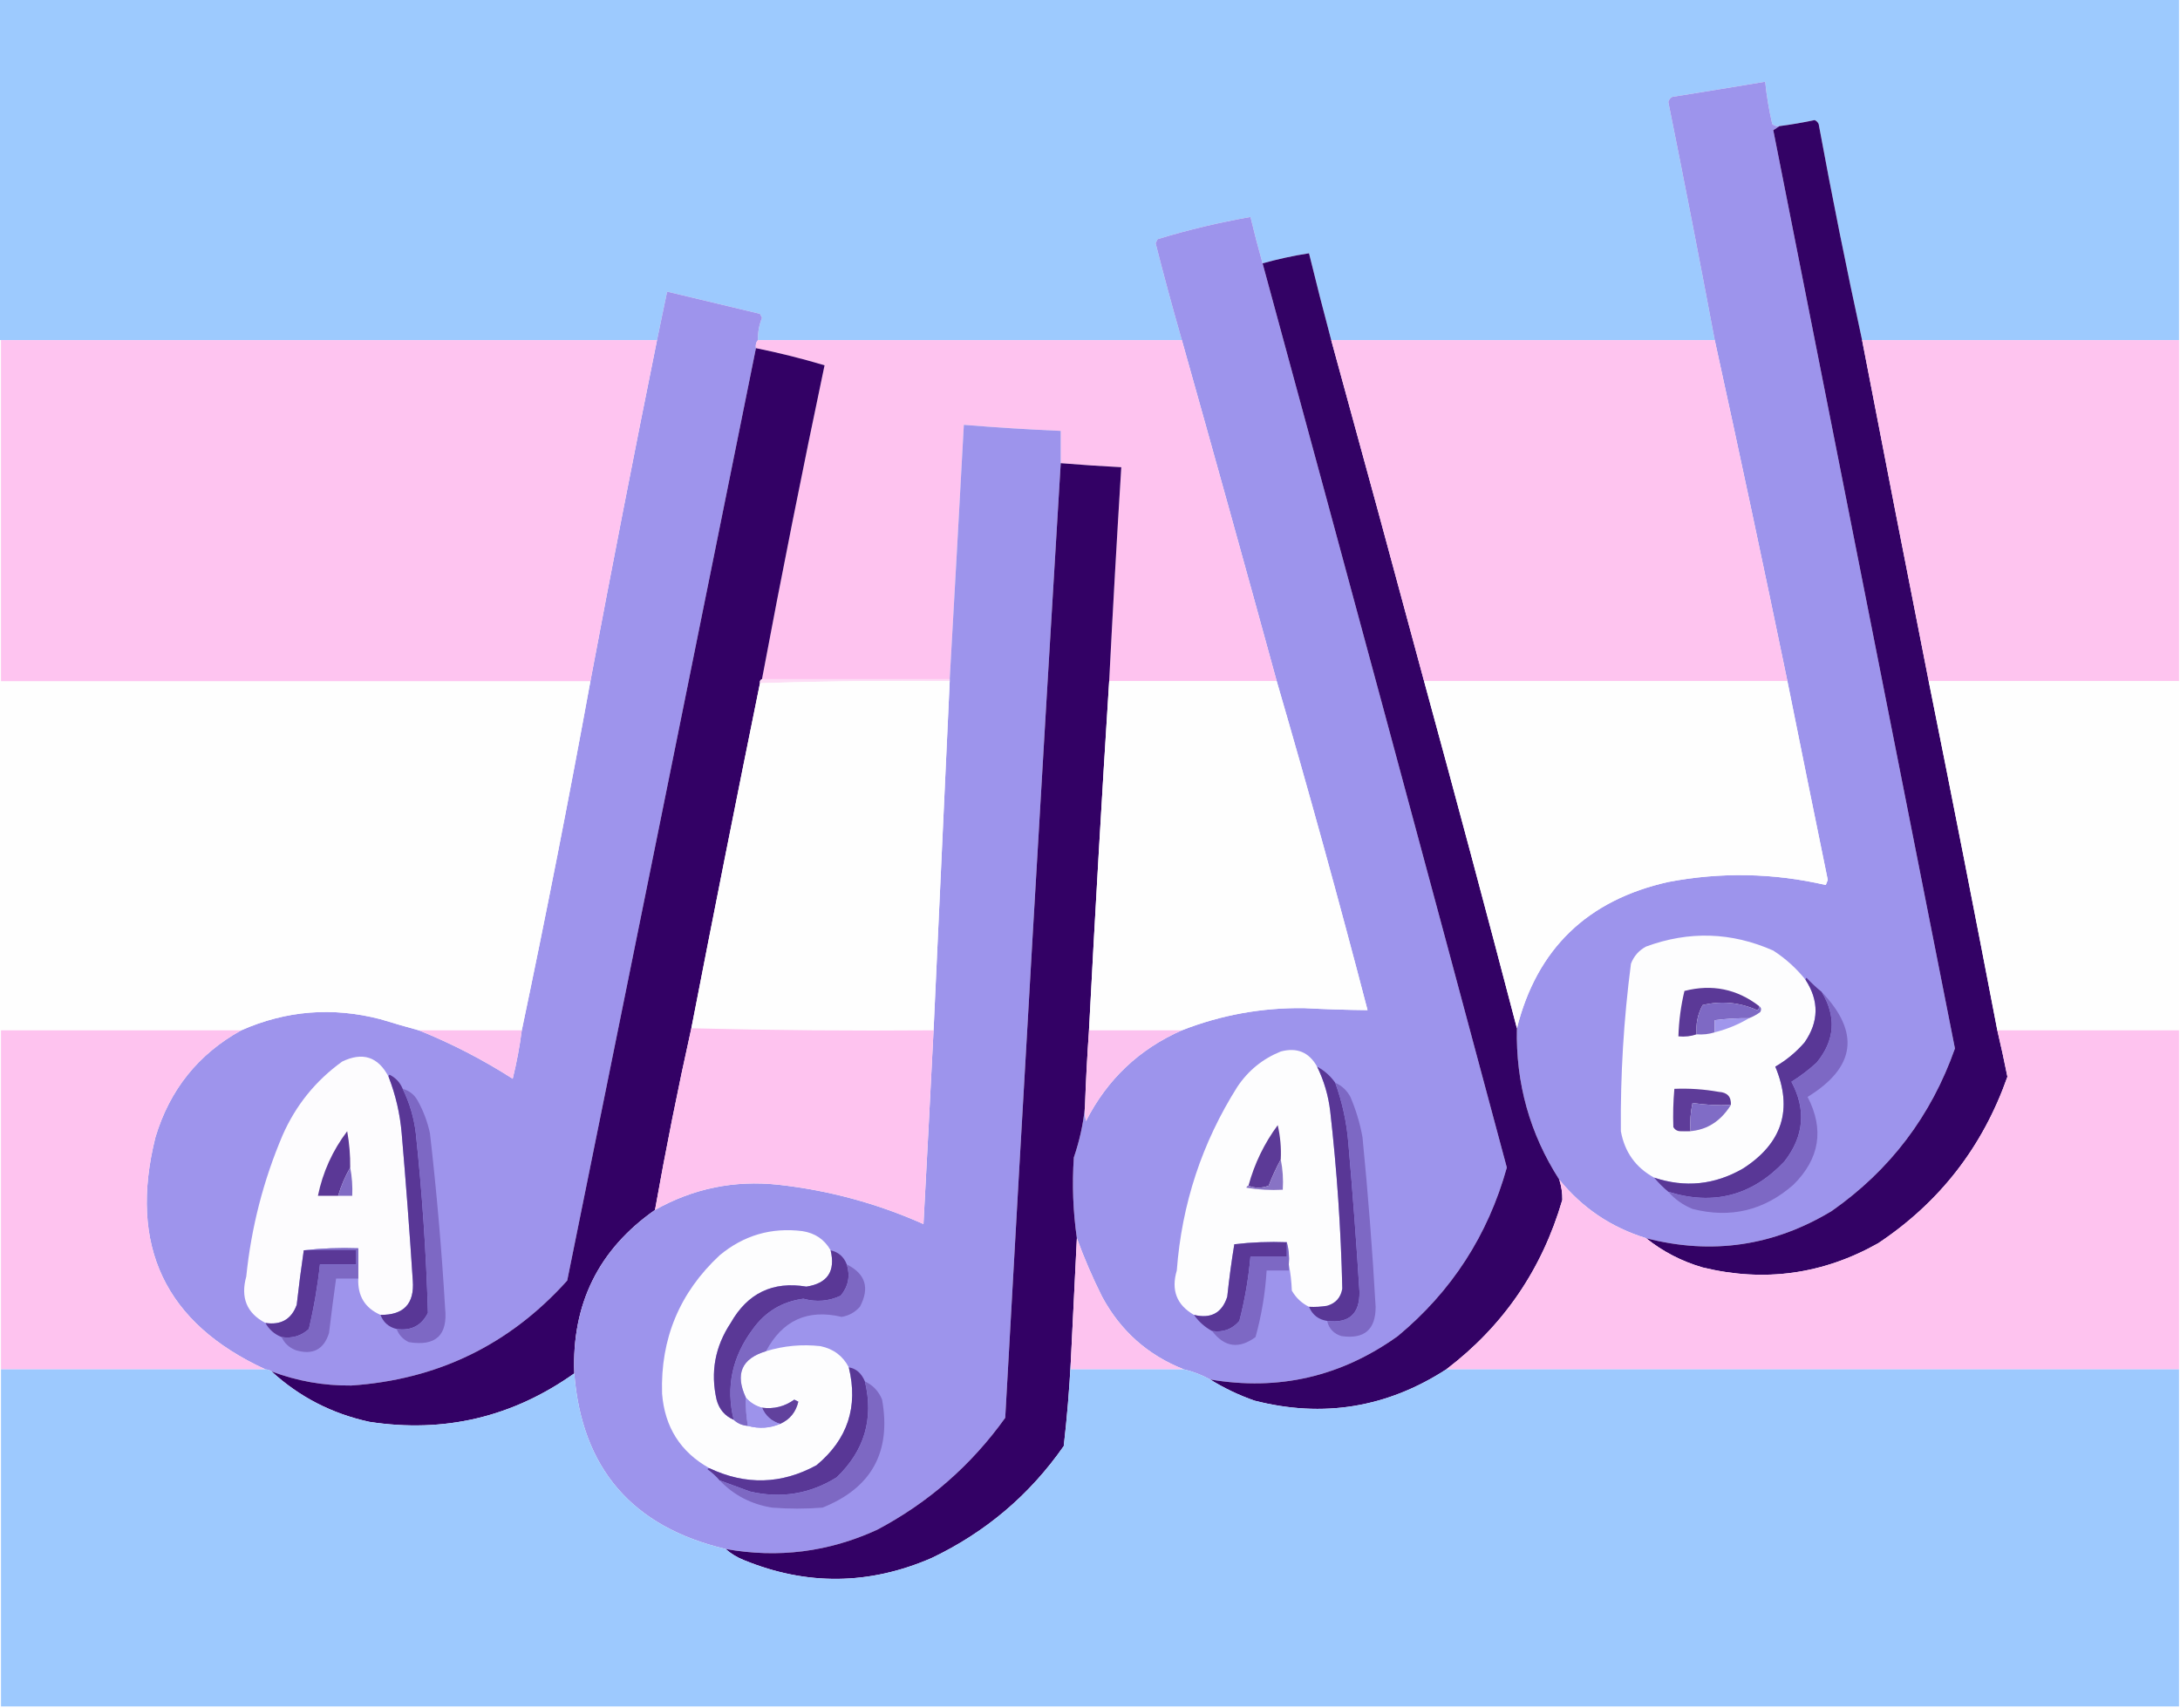
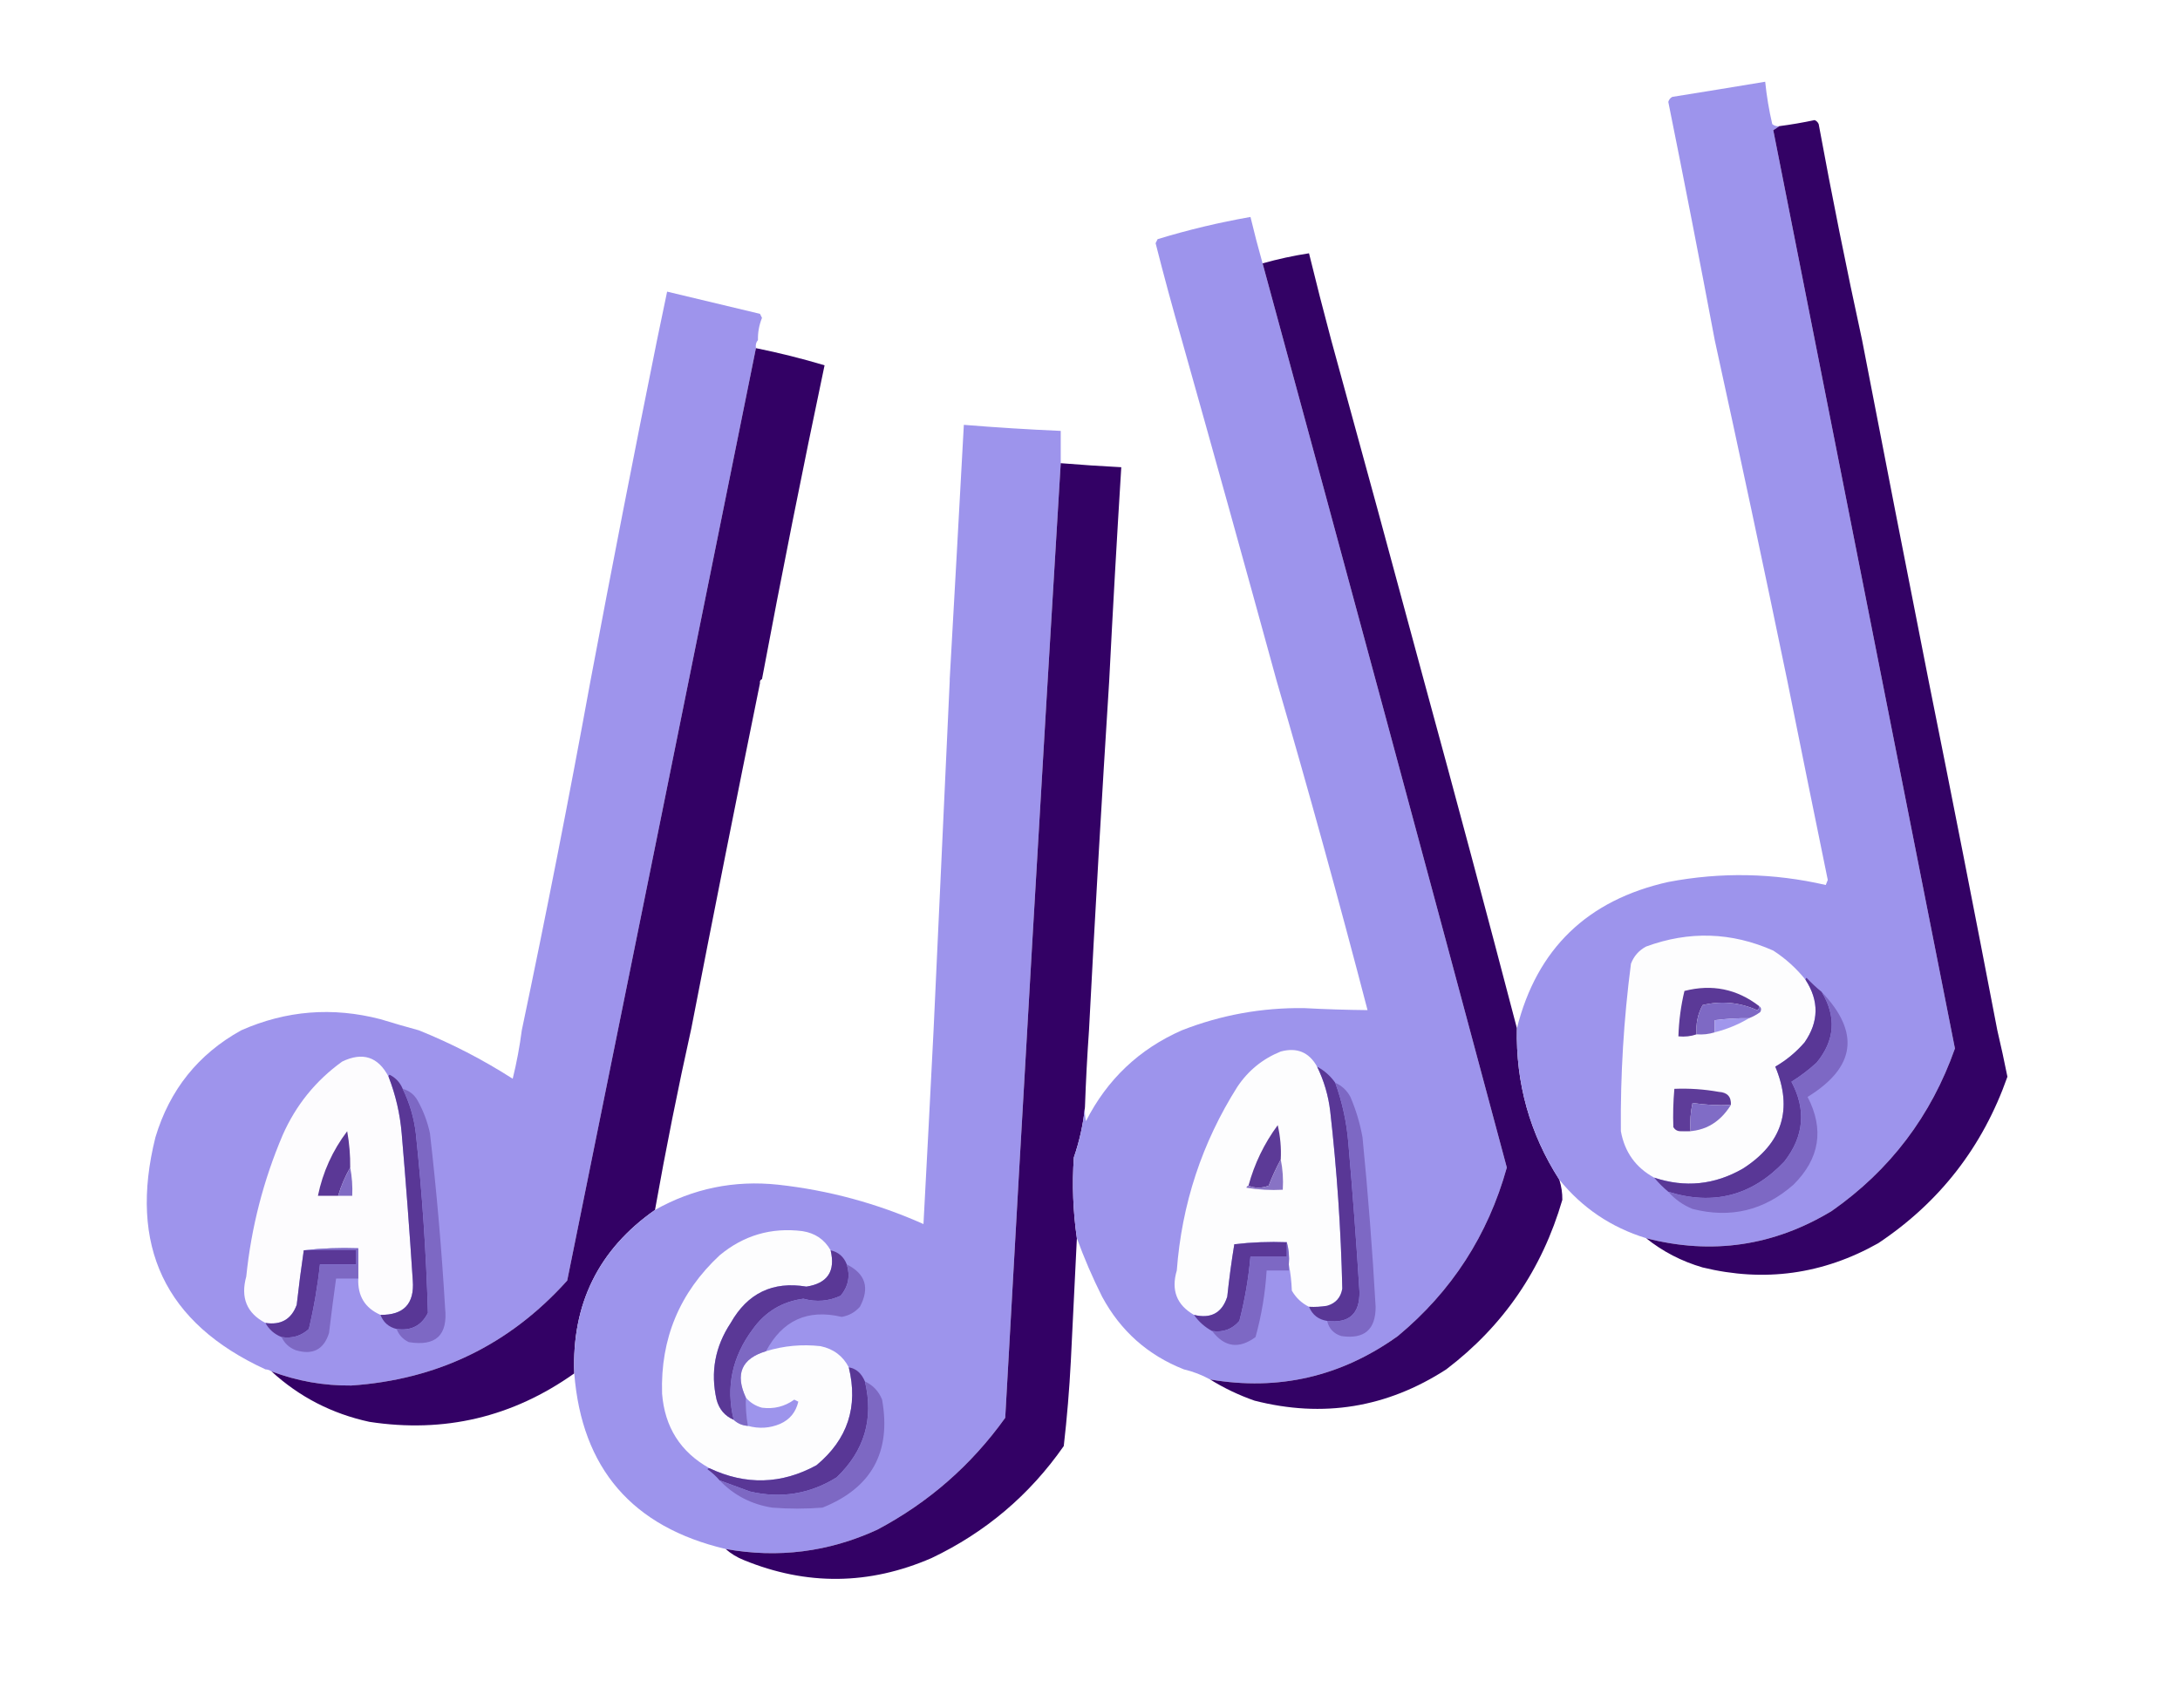
<svg xmlns="http://www.w3.org/2000/svg" version="1.1" viewBox="0 0 1080 846" style="shape-rendering:geometricPrecision; text-rendering:geometricPrecision; image-rendering:optimizeQuality; fill-rule:evenodd; clip-rule:evenodd">
  <g>
-     <path style="opacity:1" fill="#9dcafe" d="M -0.5,-0.5 C 359.5,-0.5 719.5,-0.5 1079.5,-0.5C 1079.5,55.833 1079.5,112.167 1079.5,168.5C 1027.17,168.5 974.833,168.5 922.5,168.5C 914.764,132.989 907.598,97.322 901,61.5C 900.612,60.572 899.945,59.905 899,59.5C 893.199,60.733 887.365,61.733 881.5,62.5C 880.178,62.67 879.011,62.337 878,61.5C 876.379,54.563 875.212,47.563 874.5,40.5C 859.19,43.045 843.857,45.545 828.5,48C 827.484,48.519 826.818,49.353 826.5,50.5C 834.428,89.807 842.095,129.14 849.5,168.5C 786.167,168.5 722.833,168.5 659.5,168.5C 655.671,154.183 652.004,139.85 648.5,125.5C 640.73,126.693 633.063,128.359 625.5,130.5C 623.344,122.876 621.344,115.209 619.5,107.5C 603.95,110.221 588.617,113.887 573.5,118.5C 573.167,119.167 572.833,119.833 572.5,120.5C 576.582,136.582 580.916,152.582 585.5,168.5C 515.5,168.5 445.5,168.5 375.5,168.5C 375.411,164.7 376.078,161.034 377.5,157.5C 377.167,156.833 376.833,156.167 376.5,155.5C 361.167,151.833 345.833,148.167 330.5,144.5C 328.828,152.512 327.161,160.512 325.5,168.5C 217.167,168.5 108.833,168.5 0.5,168.5C 0.167,168.5 -0.167,168.5 -0.5,168.5C -0.5,112.167 -0.5,55.833 -0.5,-0.5 Z" />
+     <path style="opacity:1" fill="#9e94ec" d="M 375.5,168.5 C 374.566,169.568 374.232,170.901 374.5,172.5C 343.422,326.388 312.255,480.388 281,634.5C 252.483,666.257 216.817,683.59 174,686.5C 160.375,686.634 147.209,684.301 134.5,679.5C 133.609,678.89 132.609,678.557 131.5,678.5C 81.724,655.6 63.557,617.267 77,563.5C 84.069,539.952 98.236,522.285 119.5,510.5C 141.756,500.668 164.756,498.834 188.5,505C 194.822,506.941 201.155,508.775 207.5,510.5C 223.707,517.021 239.207,525.021 254,534.5C 255.952,526.573 257.452,518.573 258.5,510.5C 270.58,453.1 281.913,395.434 292.5,337.5C 303.113,281.099 314.113,224.766 325.5,168.5C 327.161,160.512 328.828,152.512 330.5,144.5C 345.833,148.167 361.167,151.833 376.5,155.5C 376.833,156.167 377.167,156.833 377.5,157.5C 376.078,161.034 375.411,164.7 375.5,168.5 Z" />
  </g>
  <g>
-     <path style="opacity:1" fill="#9d94ec" d="M 881.5,62.5 C 880.602,63.158 879.602,63.824 878.5,64.5C 908.493,216.133 938.493,367.8 968.5,519.5C 956.728,552.903 936.395,579.737 907.5,600C 878.744,617.403 848.078,621.903 815.5,613.5C 798.175,608.16 783.842,598.493 772.5,584.5C 757.891,561.744 750.891,536.744 751.5,509.5C 761.378,470.128 786.378,445.961 826.5,437C 852.611,432.028 878.611,432.528 904.5,438.5C 904.833,437.667 905.167,436.833 905.5,436C 898.765,403.156 892.098,370.322 885.5,337.5C 873.81,280.996 861.81,224.663 849.5,168.5C 842.095,129.14 834.428,89.807 826.5,50.5C 826.818,49.353 827.484,48.519 828.5,48C 843.857,45.545 859.19,43.045 874.5,40.5C 875.212,47.563 876.379,54.563 878,61.5C 879.011,62.337 880.178,62.67 881.5,62.5 Z" />
+     <path style="opacity:1" fill="#330165" d="M 374.5,172.5 C 385.963,174.821 397.297,177.655 408.5,181C 397.592,232.708 387.258,284.541 377.5,336.5C 376.662,336.842 376.328,337.508 376.5,338.5C 364.911,395.444 353.578,452.444 342.5,509.5C 335.887,539.233 329.887,569.233 324.5,599.5C 296.543,619.082 283.21,646.082 284.5,680.5C 253.927,702.189 220.094,710.189 183,704.5C 164.441,700.473 148.275,692.14 134.5,679.5C 147.209,684.301 160.375,686.634 174,686.5C 216.817,683.59 252.483,666.257 281,634.5C 312.255,480.388 343.422,326.388 374.5,172.5 Z" />
  </g>
  <g>
-     <path style="opacity:1" fill="#330265" d="M 922.5,168.5 C 933.372,224.859 944.372,281.192 955.5,337.5C 967.089,395.11 978.422,452.777 989.5,510.5C 991.287,518.099 992.954,525.765 994.5,533.5C 982.312,568.177 960.978,595.677 930.5,616C 903.065,631.444 874.065,635.444 843.5,628C 833.099,624.968 823.766,620.135 815.5,613.5C 848.078,621.903 878.744,617.403 907.5,600C 936.395,579.737 956.728,552.903 968.5,519.5C 938.493,367.8 908.493,216.133 878.5,64.5C 879.602,63.824 880.602,63.158 881.5,62.5C 887.365,61.733 893.199,60.733 899,59.5C 899.945,59.905 900.612,60.572 901,61.5C 907.598,97.322 914.764,132.989 922.5,168.5 Z" />
+     <path style="opacity:1" fill="#fdfcfe" d="M 192.5,533.5 C 195.999,542.489 198.166,551.822 199,561.5C 201.09,585.812 202.924,610.146 204.5,634.5C 205.367,645.967 200.034,651.633 188.5,651.5C 180.796,648.112 177.129,642.112 177.5,633.5C 177.5,628.5 177.5,623.5 177.5,618.5C 168.318,618.173 159.318,618.507 150.5,619.5C 149.175,628.47 148.009,637.47 147,646.5C 144.403,653.665 139.236,656.665 131.5,655.5C 122.263,650.678 119.096,643.012 122,632.5C 124.475,608.23 130.475,584.897 140,562.5C 146.542,547.629 156.375,535.463 169.5,526C 179.669,521.094 187.336,523.594 192.5,533.5 Z" />
+   </g>
+   <g>
+     <path style="opacity:1" fill="#593796" d="M 199.5,539.5 C 202.899,546.424 205.066,553.757 206,561.5C 209.146,591.107 211.146,620.773 212,650.5C 208.832,656.845 203.666,659.512 196.5,658.5C 192.554,657.541 189.887,655.208 188.5,651.5C 200.034,651.633 205.367,645.967 204.5,634.5C 202.924,610.146 201.09,585.812 199,561.5C 198.166,551.822 195.999,542.489 192.5,533.5C 192.435,533.062 192.601,532.728 193,532.5C 196.051,534.05 198.218,536.383 199.5,539.5 Z" />
+   </g>
+   <g>
+     <path style="opacity:1" fill="#7d68c4" d="M 199.5,539.5 C 202.838,540.423 205.338,542.423 207,545.5C 209.789,550.534 211.789,555.868 213,561.5C 216.307,590.262 218.807,619.096 220.5,648C 221.957,661.542 215.957,667.209 202.5,665C 199.591,663.594 197.591,661.428 196.5,658.5C 203.666,659.512 208.832,656.845 212,650.5C 211.146,620.773 209.146,591.107 206,561.5C 205.066,553.757 202.899,546.424 199.5,539.5 Z" />
+   </g>
+   <g>
+     <path style="opacity:1" fill="#5b3896" d="M 173.5,578.5 C 170.982,582.877 168.982,587.544 167.5,592.5C 164.167,592.5 160.833,592.5 157.5,592.5C 159.921,580.734 164.755,570.067 172,560.5C 173.072,566.455 173.572,572.455 173.5,578.5 Z" />
+   </g>
+   <g>
+     <path style="opacity:1" fill="#806bc4" d="M 173.5,578.5 C 174.383,583.103 174.717,587.77 174.5,592.5C 172.167,592.5 169.833,592.5 167.5,592.5C 168.982,587.544 170.982,582.877 173.5,578.5 Z" />
+   </g>
+   <g>
+     <path style="opacity:1" fill="#5a3897" d="M 150.5,619.5 C 159.167,619.5 167.833,619.5 176.5,619.5C 176.5,621.833 176.5,624.167 176.5,626.5C 170.5,626.5 164.5,626.5 158.5,626.5C 157.353,637.268 155.52,647.935 153,658.5C 149.215,661.964 144.715,663.298 139.5,662.5C 135.929,661.071 133.262,658.737 131.5,655.5C 139.236,656.665 144.403,653.665 147,646.5C 148.009,637.47 149.175,628.47 150.5,619.5 Z" />
+   </g>
+   <g>
+     <path style="opacity:1" fill="#7d68c3" d="M 150.5,619.5 C 159.318,618.507 168.318,618.173 177.5,618.5C 177.5,623.5 177.5,628.5 177.5,633.5C 173.833,633.5 170.167,633.5 166.5,633.5C 165.244,642.477 164.077,651.477 163,660.5C 160.421,668.708 154.921,671.541 146.5,669C 143.247,667.726 140.914,665.56 139.5,662.5C 144.715,663.298 149.215,661.964 153,658.5C 155.52,647.935 157.353,637.268 158.5,626.5C 164.5,626.5 170.5,626.5 176.5,626.5C 176.5,624.167 176.5,621.833 176.5,619.5C 167.833,619.5 159.167,619.5 150.5,619.5 Z" />
+   </g>
+   <g>
+     <path style="opacity:1" fill="#9d94ec" d="M 525.5,229.5 C 515.948,386.986 506.781,544.653 498,702.5C 481.155,726.016 459.989,744.516 434.5,758C 410.486,769.003 385.486,772.169 359.5,767.5C 313.229,756.579 288.229,727.579 284.5,680.5C 283.21,646.082 296.543,619.082 324.5,599.5C 343.425,588.855 363.759,584.689 385.5,587C 410.544,589.76 434.544,596.26 457.5,606.5C 459.218,574.499 460.885,542.499 462.5,510.5C 465.167,452.835 467.833,395.169 470.5,337.5C 470.5,337.167 470.5,336.833 470.5,336.5C 472.889,294.504 475.222,252.504 477.5,210.5C 493.48,211.806 509.48,212.806 525.5,213.5C 525.5,218.833 525.5,224.167 525.5,229.5 Z" />
+   </g>
+   <g>
+     <path style="opacity:1" fill="#330165" d="M 525.5,229.5 C 535.488,230.32 545.488,230.986 555.5,231.5C 553.298,266.821 551.298,302.154 549.5,337.5C 545.835,395.132 542.502,452.799 539.5,510.5C 538.612,523.154 537.946,535.821 537.5,548.5C 536.663,556.896 534.83,565.229 532,573.5C 531.089,586.904 531.589,600.238 533.5,613.5C 532.539,633.835 531.539,654.169 530.5,674.5C 529.781,688.434 528.615,702.434 527,716.5C 510.063,740.77 488.23,759.27 461.5,772C 430.602,785.409 399.602,785.742 368.5,773C 365.102,771.643 362.102,769.81 359.5,767.5C 385.486,772.169 410.486,769.003 434.5,758C 459.989,744.516 481.155,726.016 498,702.5C 506.781,544.653 515.948,386.986 525.5,229.5 Z" />
+   </g>
+   <g>
+     <path style="opacity:1" fill="#fdfdfe" d="M 411.5,619.5 C 413.978,629.888 409.978,635.888 399.5,637.5C 382.861,634.735 370.361,640.735 362,655.5C 354.238,667.207 351.904,679.873 355,693.5C 356.259,698.252 359.092,701.586 363.5,703.5C 365.426,705.293 367.759,706.293 370.5,706.5C 376.058,708.007 381.392,707.674 386.5,705.5C 391.279,703.379 394.279,699.712 395.5,694.5C 394.833,694.167 394.167,693.833 393.5,693.5C 388.74,696.924 383.407,698.257 377.5,697.5C 374.319,696.651 371.652,694.985 369.5,692.5C 364.064,680.776 367.397,673.109 379.5,669.5C 388.283,666.804 397.283,665.971 406.5,667C 412.93,668.359 417.597,671.859 420.5,677.5C 425.265,697.038 419.932,713.204 404.5,726C 387.149,735.48 369.482,735.98 351.5,727.5C 337.15,719.499 329.316,707.166 328,690.5C 327.164,663.333 336.664,640.5 356.5,622C 368.427,612.081 382.094,608.081 397.5,610C 403.79,610.964 408.457,614.131 411.5,619.5 Z" />
+   </g>
+   <g>
+     <path style="opacity:1" fill="#5a3896" d="M 411.5,619.5 C 415.407,620.407 418.074,622.74 419.5,626.5C 421.311,632.154 420.311,637.321 416.5,642C 410.579,644.761 404.412,645.261 398,643.5C 387.528,644.904 379.195,649.904 373,658.5C 362.671,672.326 359.504,687.326 363.5,703.5C 359.092,701.586 356.259,698.252 355,693.5C 351.904,679.873 354.238,667.207 362,655.5C 370.361,640.735 382.861,634.735 399.5,637.5C 409.978,635.888 413.978,629.888 411.5,619.5 Z" />
+   </g>
+   <g>
+     <path style="opacity:1" fill="#7d68c3" d="M 419.5,626.5 C 428.805,631.137 430.972,638.137 426,647.5C 423.584,650.208 420.584,651.875 417,652.5C 400.143,648.511 387.643,654.178 379.5,669.5C 367.397,673.109 364.064,680.776 369.5,692.5C 369.353,697.214 369.686,701.881 370.5,706.5C 367.759,706.293 365.426,705.293 363.5,703.5C 359.504,687.326 362.671,672.326 373,658.5C 379.195,649.904 387.528,644.904 398,643.5C 404.412,645.261 410.579,644.761 416.5,642C 420.311,637.321 421.311,632.154 419.5,626.5 Z" />
+   </g>
+   <g>
+     <path style="opacity:1" fill="#593796" d="M 428.5,684.5 C 432.923,702.969 428.256,718.802 414.5,732C 401.208,740.271 386.875,742.604 371.5,739C 366.479,737.153 361.479,735.32 356.5,733.5C 354.763,731.45 352.763,729.617 350.5,728C 350.728,727.601 351.062,727.435 351.5,727.5C 369.482,735.98 387.149,735.48 404.5,726C 419.932,713.204 425.265,697.038 420.5,677.5C 424.122,678.078 426.789,680.412 428.5,684.5 Z" />
+   </g>
+   <g>
+     <path style="opacity:1" fill="#7d68c3" d="M 428.5,684.5 C 432.485,686.321 435.319,689.321 437,693.5C 441.622,719.431 431.788,737.264 407.5,747C 399.167,747.667 390.833,747.667 382.5,747C 372.218,745.361 363.551,740.861 356.5,733.5C 361.479,735.32 366.479,737.153 371.5,739C 386.875,742.604 401.208,740.271 414.5,732C 428.256,718.802 432.923,702.969 428.5,684.5 Z" />
  </g>
  <g>
    <path style="opacity:1" fill="#9d94ec" d="M 625.5,130.5 C 666.146,279.75 706.479,429.083 746.5,578.5C 737.163,612.025 719.163,639.858 692.5,662C 664.404,682.117 633.404,689.283 599.5,683.5C 595.429,681.252 591.095,679.586 586.5,678.5C 568.658,671.479 555.158,659.479 546,642.5C 541.226,632.966 537.059,623.3 533.5,613.5C 531.589,600.238 531.089,586.904 532,573.5C 534.83,565.229 536.663,556.896 537.5,548.5C 537.337,550.857 537.503,553.19 538,555.5C 548.524,534.808 564.357,519.808 585.5,510.5C 604.884,502.907 625.051,499.241 646,499.5C 656.494,500.061 666.994,500.394 677.5,500.5C 663.261,445.87 648.261,391.537 632.5,337.5C 617.03,281.094 601.364,224.761 585.5,168.5C 580.916,152.582 576.582,136.582 572.5,120.5C 572.833,119.833 573.167,119.167 573.5,118.5C 588.617,113.887 603.95,110.221 619.5,107.5C 621.344,115.209 623.344,122.876 625.5,130.5 Z" />
  </g>
  <g>
    <path style="opacity:1" fill="#330265" d="M 659.5,168.5 C 674.989,224.789 690.322,281.123 705.5,337.5C 721.15,394.77 736.484,452.103 751.5,509.5C 750.891,536.744 757.891,561.744 772.5,584.5C 773.548,587.789 774.048,591.122 774,594.5C 763.956,628.976 744.79,656.976 716.5,678.5C 687.095,697.512 655.428,702.679 621.5,694C 613.745,691.288 606.412,687.788 599.5,683.5C 633.404,689.283 664.404,682.117 692.5,662C 719.163,639.858 737.163,612.025 746.5,578.5C 706.479,429.083 666.146,279.75 625.5,130.5C 633.063,128.359 640.73,126.693 648.5,125.5C 652.004,139.85 655.671,154.183 659.5,168.5 Z" />
  </g>
  <g>
-     <path style="opacity:1" fill="#9e94ec" d="M 375.5,168.5 C 374.566,169.568 374.232,170.901 374.5,172.5C 343.422,326.388 312.255,480.388 281,634.5C 252.483,666.257 216.817,683.59 174,686.5C 160.375,686.634 147.209,684.301 134.5,679.5C 133.609,678.89 132.609,678.557 131.5,678.5C 81.724,655.6 63.557,617.267 77,563.5C 84.069,539.952 98.236,522.285 119.5,510.5C 141.756,500.668 164.756,498.834 188.5,505C 194.822,506.941 201.155,508.775 207.5,510.5C 223.707,517.021 239.207,525.021 254,534.5C 255.952,526.573 257.452,518.573 258.5,510.5C 270.58,453.1 281.913,395.434 292.5,337.5C 303.113,281.099 314.113,224.766 325.5,168.5C 327.161,160.512 328.828,152.512 330.5,144.5C 345.833,148.167 361.167,151.833 376.5,155.5C 376.833,156.167 377.167,156.833 377.5,157.5C 376.078,161.034 375.411,164.7 375.5,168.5 Z" />
+     <path style="opacity:1" fill="#fdfdfe" d="M 652.5,528.5 C 655.899,535.424 658.066,542.757 659,550.5C 662.328,579.76 664.328,609.094 665,638.5C 664.27,642.896 661.77,645.73 657.5,647C 654.518,647.498 651.518,647.665 648.5,647.5C 644.88,645.715 642.047,643.048 640,639.5C 639.825,634.981 639.325,630.647 638.5,626.5C 638.815,622.629 638.482,618.962 637.5,615.5C 628.808,615.169 620.141,615.502 611.5,616.5C 610.08,625.112 608.913,633.779 608,642.5C 605.423,650.543 599.923,653.543 591.5,651.5C 582.939,646.583 580.105,639.25 583,629.5C 585.475,596.569 595.475,566.236 613,538.5C 618.377,530.455 625.544,524.622 634.5,521C 642.535,518.856 648.535,521.356 652.5,528.5 Z" />
  </g>
  <g>
-     <path style="opacity:1" fill="#fefefe" d="M -0.5,168.5 C -0.167,168.5 0.167,168.5 0.5,168.5C 0.5,224.833 0.5,281.167 0.5,337.5C 97.833,337.5 195.167,337.5 292.5,337.5C 281.913,395.434 270.58,453.1 258.5,510.5C 241.5,510.5 224.5,510.5 207.5,510.5C 201.155,508.775 194.822,506.941 188.5,505C 164.756,498.834 141.756,500.668 119.5,510.5C 79.833,510.5 40.167,510.5 0.5,510.5C 0.5,566.5 0.5,622.5 0.5,678.5C 0.5,734.167 0.5,789.833 0.5,845.5C 0.167,845.5 -0.167,845.5 -0.5,845.5C -0.5,619.833 -0.5,394.167 -0.5,168.5 Z" />
+     <path style="opacity:1" fill="#593796" d="M 652.5,528.5 C 656.126,530.459 659.126,533.126 661.5,536.5C 665.002,546.176 667.169,556.176 668,566.5C 670.134,590.975 671.967,615.475 673.5,640C 673.688,650.98 668.355,655.813 657.5,654.5C 653.195,653.847 650.195,651.514 648.5,647.5C 651.518,647.665 654.518,647.498 657.5,647C 661.77,645.73 664.27,642.896 665,638.5C 664.328,609.094 662.328,579.76 659,550.5C 658.066,542.757 655.899,535.424 652.5,528.5 Z" />
  </g>
  <g>
-     <path style="opacity:1" fill="#fec4f0" d="M 0.5,168.5 C 108.833,168.5 217.167,168.5 325.5,168.5C 314.113,224.766 303.113,281.099 292.5,337.5C 195.167,337.5 97.833,337.5 0.5,337.5C 0.5,281.167 0.5,224.833 0.5,168.5 Z" />
+     <path style="opacity:1" fill="#7d68c4" d="M 661.5,536.5 C 664.764,537.927 667.264,540.261 669,543.5C 671.753,549.925 673.753,556.591 675,563.5C 677.753,591.455 679.92,619.455 681.5,647.5C 681.536,658.835 675.869,663.668 664.5,662C 660.696,660.786 658.362,658.286 657.5,654.5C 668.355,655.813 673.688,650.98 673.5,640C 671.967,615.475 670.134,590.975 668,566.5C 667.169,556.176 665.002,546.176 661.5,536.5 Z" />
  </g>
  <g>
-     <path style="opacity:1" fill="#fec3ef" d="M 375.5,168.5 C 445.5,168.5 515.5,168.5 585.5,168.5C 601.364,224.761 617.03,281.094 632.5,337.5C 604.833,337.5 577.167,337.5 549.5,337.5C 551.298,302.154 553.298,266.821 555.5,231.5C 545.488,230.986 535.488,230.32 525.5,229.5C 525.5,224.167 525.5,218.833 525.5,213.5C 509.48,212.806 493.48,211.806 477.5,210.5C 475.222,252.504 472.889,294.504 470.5,336.5C 439.5,336.5 408.5,336.5 377.5,336.5C 387.258,284.541 397.592,232.708 408.5,181C 397.297,177.655 385.963,174.821 374.5,172.5C 374.232,170.901 374.566,169.568 375.5,168.5 Z" />
+     <path style="opacity:1" fill="#5c3a97" d="M 634.5,574.5 C 632.24,578.687 630.24,583.021 628.5,587.5C 625.02,588.806 621.687,588.806 618.5,587.5C 621.458,576.585 626.291,566.585 633,557.5C 634.289,563.088 634.789,568.755 634.5,574.5 Z" />
  </g>
  <g>
-     <path style="opacity:1" fill="#fec4ef" d="M 659.5,168.5 C 722.833,168.5 786.167,168.5 849.5,168.5C 861.81,224.663 873.81,280.996 885.5,337.5C 825.5,337.5 765.5,337.5 705.5,337.5C 690.322,281.123 674.989,224.789 659.5,168.5 Z" />
+     <path style="opacity:1" fill="#8873c5" d="M 634.5,574.5 C 635.487,579.305 635.821,584.305 635.5,589.5C 629.463,589.829 623.463,589.496 617.5,588.5C 617.624,587.893 617.957,587.56 618.5,587.5C 621.687,588.806 625.02,588.806 628.5,587.5C 630.24,583.021 632.24,578.687 634.5,574.5 Z" />
  </g>
  <g>
-     <path style="opacity:1" fill="#fec4ef" d="M 922.5,168.5 C 974.833,168.5 1027.17,168.5 1079.5,168.5C 1079.5,224.833 1079.5,281.167 1079.5,337.5C 1038.17,337.5 996.833,337.5 955.5,337.5C 944.372,281.192 933.372,224.859 922.5,168.5 Z" />
+     <path style="opacity:1" fill="#5a3897" d="M 637.5,615.5 C 637.5,617.833 637.5,620.167 637.5,622.5C 631.5,622.5 625.5,622.5 619.5,622.5C 618.547,633.346 616.713,644.013 614,654.5C 610.469,658.623 605.969,660.29 600.5,659.5C 596.906,657.576 593.906,654.91 591.5,651.5C 599.923,653.543 605.423,650.543 608,642.5C 608.913,633.779 610.08,625.112 611.5,616.5C 620.141,615.502 628.808,615.169 637.5,615.5 Z" />
  </g>
  <g>
-     <path style="opacity:1" fill="#330165" d="M 374.5,172.5 C 385.963,174.821 397.297,177.655 408.5,181C 397.592,232.708 387.258,284.541 377.5,336.5C 376.662,336.842 376.328,337.508 376.5,338.5C 364.911,395.444 353.578,452.444 342.5,509.5C 335.887,539.233 329.887,569.233 324.5,599.5C 296.543,619.082 283.21,646.082 284.5,680.5C 253.927,702.189 220.094,710.189 183,704.5C 164.441,700.473 148.275,692.14 134.5,679.5C 147.209,684.301 160.375,686.634 174,686.5C 216.817,683.59 252.483,666.257 281,634.5C 312.255,480.388 343.422,326.388 374.5,172.5 Z" />
+     <path style="opacity:1" fill="#7d68c4" d="M 637.5,615.5 C 638.482,618.962 638.815,622.629 638.5,626.5C 638.5,627.5 638.5,628.5 638.5,629.5C 634.833,629.5 631.167,629.5 627.5,629.5C 626.826,640.722 624.993,651.722 622,662.5C 613.809,668.544 606.642,667.544 600.5,659.5C 605.969,660.29 610.469,658.623 614,654.5C 616.713,644.013 618.547,633.346 619.5,622.5C 625.5,622.5 631.5,622.5 637.5,622.5C 637.5,620.167 637.5,617.833 637.5,615.5 Z" />
  </g>
  <g>
-     <path style="opacity:1" fill="#9d94ec" d="M 525.5,229.5 C 515.948,386.986 506.781,544.653 498,702.5C 481.155,726.016 459.989,744.516 434.5,758C 410.486,769.003 385.486,772.169 359.5,767.5C 313.229,756.579 288.229,727.579 284.5,680.5C 283.21,646.082 296.543,619.082 324.5,599.5C 343.425,588.855 363.759,584.689 385.5,587C 410.544,589.76 434.544,596.26 457.5,606.5C 459.218,574.499 460.885,542.499 462.5,510.5C 465.167,452.835 467.833,395.169 470.5,337.5C 470.5,337.167 470.5,336.833 470.5,336.5C 472.889,294.504 475.222,252.504 477.5,210.5C 493.48,211.806 509.48,212.806 525.5,213.5C 525.5,218.833 525.5,224.167 525.5,229.5 Z" />
+     <path style="opacity:1" fill="#9d94ec" d="M 881.5,62.5 C 880.602,63.158 879.602,63.824 878.5,64.5C 908.493,216.133 938.493,367.8 968.5,519.5C 956.728,552.903 936.395,579.737 907.5,600C 878.744,617.403 848.078,621.903 815.5,613.5C 798.175,608.16 783.842,598.493 772.5,584.5C 757.891,561.744 750.891,536.744 751.5,509.5C 761.378,470.128 786.378,445.961 826.5,437C 852.611,432.028 878.611,432.528 904.5,438.5C 904.833,437.667 905.167,436.833 905.5,436C 898.765,403.156 892.098,370.322 885.5,337.5C 873.81,280.996 861.81,224.663 849.5,168.5C 842.095,129.14 834.428,89.807 826.5,50.5C 826.818,49.353 827.484,48.519 828.5,48C 843.857,45.545 859.19,43.045 874.5,40.5C 875.212,47.563 876.379,54.563 878,61.5C 879.011,62.337 880.178,62.67 881.5,62.5 Z" />
  </g>
  <g>
-     <path style="opacity:1" fill="#330165" d="M 525.5,229.5 C 535.488,230.32 545.488,230.986 555.5,231.5C 553.298,266.821 551.298,302.154 549.5,337.5C 545.835,395.132 542.502,452.799 539.5,510.5C 538.612,523.154 537.946,535.821 537.5,548.5C 536.663,556.896 534.83,565.229 532,573.5C 531.089,586.904 531.589,600.238 533.5,613.5C 532.539,633.835 531.539,654.169 530.5,674.5C 529.781,688.434 528.615,702.434 527,716.5C 510.063,740.77 488.23,759.27 461.5,772C 430.602,785.409 399.602,785.742 368.5,773C 365.102,771.643 362.102,769.81 359.5,767.5C 385.486,772.169 410.486,769.003 434.5,758C 459.989,744.516 481.155,726.016 498,702.5C 506.781,544.653 515.948,386.986 525.5,229.5 Z" />
-   </g>
-   <g>
-     <path style="opacity:1" fill="#fddcf5" d="M 377.5,336.5 C 408.5,336.5 439.5,336.5 470.5,336.5C 470.5,336.833 470.5,337.167 470.5,337.5C 439.093,337.175 407.76,337.508 376.5,338.5C 376.328,337.508 376.662,336.842 377.5,336.5 Z" />
-   </g>
-   <g>
-     <path style="opacity:1" fill="#fefefe" d="M 470.5,337.5 C 467.833,395.169 465.167,452.835 462.5,510.5C 422.33,510.832 382.33,510.499 342.5,509.5C 353.578,452.444 364.911,395.444 376.5,338.5C 407.76,337.508 439.093,337.175 470.5,337.5 Z" />
-   </g>
-   <g>
-     <path style="opacity:1" fill="#fefefe" d="M 549.5,337.5 C 577.167,337.5 604.833,337.5 632.5,337.5C 648.261,391.537 663.261,445.87 677.5,500.5C 666.994,500.394 656.494,500.061 646,499.5C 625.051,499.241 604.884,502.907 585.5,510.5C 570.167,510.5 554.833,510.5 539.5,510.5C 542.502,452.799 545.835,395.132 549.5,337.5 Z" />
-   </g>
-   <g>
-     <path style="opacity:1" fill="#fefefe" d="M 705.5,337.5 C 765.5,337.5 825.5,337.5 885.5,337.5C 892.098,370.322 898.765,403.156 905.5,436C 905.167,436.833 904.833,437.667 904.5,438.5C 878.611,432.528 852.611,432.028 826.5,437C 786.378,445.961 761.378,470.128 751.5,509.5C 736.484,452.103 721.15,394.77 705.5,337.5 Z" />
-   </g>
-   <g>
-     <path style="opacity:1" fill="#fefefe" d="M 955.5,337.5 C 996.833,337.5 1038.17,337.5 1079.5,337.5C 1079.5,395.167 1079.5,452.833 1079.5,510.5C 1049.5,510.5 1019.5,510.5 989.5,510.5C 978.422,452.777 967.089,395.11 955.5,337.5 Z" />
+     <path style="opacity:1" fill="#330265" d="M 922.5,168.5 C 933.372,224.859 944.372,281.192 955.5,337.5C 967.089,395.11 978.422,452.777 989.5,510.5C 991.287,518.099 992.954,525.765 994.5,533.5C 982.312,568.177 960.978,595.677 930.5,616C 903.065,631.444 874.065,635.444 843.5,628C 833.099,624.968 823.766,620.135 815.5,613.5C 848.078,621.903 878.744,617.403 907.5,600C 936.395,579.737 956.728,552.903 968.5,519.5C 938.493,367.8 908.493,216.133 878.5,64.5C 879.602,63.824 880.602,63.158 881.5,62.5C 887.365,61.733 893.199,60.733 899,59.5C 899.945,59.905 900.612,60.572 901,61.5C 907.598,97.322 914.764,132.989 922.5,168.5 Z" />
  </g>
  <g>
    <path style="opacity:1" fill="#fdfdfe" d="M 894.5,485.5 C 901.264,495.944 901.097,506.277 894,516.5C 889.812,521.335 884.978,525.335 879.5,528.5C 888.332,549.639 882.999,566.473 863.5,579C 849.48,587.093 834.813,588.593 819.5,583.5C 810.375,578.526 804.875,570.859 803,560.5C 802.736,532.734 804.402,505.067 808,477.5C 809.442,473.725 811.942,470.892 815.5,469C 836.807,461.166 857.807,461.833 878.5,471C 884.653,474.989 889.986,479.822 894.5,485.5 Z" />
  </g>
  <g>
    <path style="opacity:1" fill="#593796" d="M 902.5,491.5 C 909.869,503.801 909.035,515.468 900,526.5C 896.117,530.05 891.951,533.217 887.5,536C 894.896,549.846 893.729,563.012 884,575.5C 867.993,592.46 848.826,597.46 826.5,590.5C 823.973,588.395 821.64,586.061 819.5,583.5C 834.813,588.593 849.48,587.093 863.5,579C 882.999,566.473 888.332,549.639 879.5,528.5C 884.978,525.335 889.812,521.335 894,516.5C 901.097,506.277 901.264,495.944 894.5,485.5C 894.435,485.062 894.601,484.728 895,484.5C 897.37,487.039 899.87,489.372 902.5,491.5 Z" />
  </g>
  <g>
    <path style="opacity:1" fill="#5b3997" d="M 871.5,498.5 C 871.631,499.376 871.298,500.043 870.5,500.5C 861.746,496.629 852.746,495.795 843.5,498C 841.084,502.416 840.084,507.25 840.5,512.5C 837.713,513.477 834.713,513.81 831.5,513.5C 831.747,505.755 832.747,498.255 834.5,491C 848.124,487.497 860.457,489.997 871.5,498.5 Z" />
  </g>
  <g>
    <path style="opacity:1" fill="#7d68c4" d="M 902.5,491.5 C 921.64,511.554 919.307,528.887 895.5,543.5C 903.831,559.589 901.498,574.089 888.5,587C 873.954,599.803 857.287,603.803 838.5,599C 833.764,597.08 829.764,594.247 826.5,590.5C 848.826,597.46 867.993,592.46 884,575.5C 893.729,563.012 894.896,549.846 887.5,536C 891.951,533.217 896.117,530.05 900,526.5C 909.035,515.468 909.869,503.801 902.5,491.5 Z" />
  </g>
  <g>
    <path style="opacity:1" fill="#7e69c4" d="M 871.5,498.5 C 872.573,499.251 872.74,500.251 872,501.5C 870.259,502.758 868.426,503.758 866.5,504.5C 860.804,504.447 855.138,504.78 849.5,505.5C 849.5,507.5 849.5,509.5 849.5,511.5C 846.609,512.403 843.609,512.736 840.5,512.5C 840.084,507.25 841.084,502.416 843.5,498C 852.746,495.795 861.746,496.629 870.5,500.5C 871.298,500.043 871.631,499.376 871.5,498.5 Z" />
  </g>
  <g>
    <path style="opacity:1" fill="#a096ec" d="M 866.5,504.5 C 861.244,507.622 855.577,509.955 849.5,511.5C 849.5,509.5 849.5,507.5 849.5,505.5C 855.138,504.78 860.804,504.447 866.5,504.5 Z" />
  </g>
  <g>
-     <path style="opacity:1" fill="#fec3ef" d="M 119.5,510.5 C 98.236,522.285 84.069,539.952 77,563.5C 63.557,617.267 81.724,655.6 131.5,678.5C 87.833,678.5 44.167,678.5 0.5,678.5C 0.5,622.5 0.5,566.5 0.5,510.5C 40.167,510.5 79.833,510.5 119.5,510.5 Z" />
-   </g>
-   <g>
-     <path style="opacity:1" fill="#fdc3ef" d="M 207.5,510.5 C 224.5,510.5 241.5,510.5 258.5,510.5C 257.452,518.573 255.952,526.573 254,534.5C 239.207,525.021 223.707,517.021 207.5,510.5 Z" />
-   </g>
-   <g>
-     <path style="opacity:1" fill="#fec3ef" d="M 342.5,509.5 C 382.33,510.499 422.33,510.832 462.5,510.5C 460.885,542.499 459.218,574.499 457.5,606.5C 434.544,596.26 410.544,589.76 385.5,587C 363.759,584.689 343.425,588.855 324.5,599.5C 329.887,569.233 335.887,539.233 342.5,509.5 Z" />
-   </g>
-   <g>
-     <path style="opacity:1" fill="#fcc2ef" d="M 539.5,510.5 C 554.833,510.5 570.167,510.5 585.5,510.5C 564.357,519.808 548.524,534.808 538,555.5C 537.503,553.19 537.337,550.857 537.5,548.5C 537.946,535.821 538.612,523.154 539.5,510.5 Z" />
-   </g>
-   <g>
-     <path style="opacity:1" fill="#fec3ef" d="M 989.5,510.5 C 1019.5,510.5 1049.5,510.5 1079.5,510.5C 1079.5,566.5 1079.5,622.5 1079.5,678.5C 958.5,678.5 837.5,678.5 716.5,678.5C 744.79,656.976 763.956,628.976 774,594.5C 774.048,591.122 773.548,587.789 772.5,584.5C 783.842,598.493 798.175,608.16 815.5,613.5C 823.766,620.135 833.099,624.968 843.5,628C 874.065,635.444 903.065,631.444 930.5,616C 960.978,595.677 982.312,568.177 994.5,533.5C 992.954,525.765 991.287,518.099 989.5,510.5 Z" />
-   </g>
-   <g>
-     <path style="opacity:1" fill="#fdfdfe" d="M 652.5,528.5 C 655.899,535.424 658.066,542.757 659,550.5C 662.328,579.76 664.328,609.094 665,638.5C 664.27,642.896 661.77,645.73 657.5,647C 654.518,647.498 651.518,647.665 648.5,647.5C 644.88,645.715 642.047,643.048 640,639.5C 639.825,634.981 639.325,630.647 638.5,626.5C 638.815,622.629 638.482,618.962 637.5,615.5C 628.808,615.169 620.141,615.502 611.5,616.5C 610.08,625.112 608.913,633.779 608,642.5C 605.423,650.543 599.923,653.543 591.5,651.5C 582.939,646.583 580.105,639.25 583,629.5C 585.475,596.569 595.475,566.236 613,538.5C 618.377,530.455 625.544,524.622 634.5,521C 642.535,518.856 648.535,521.356 652.5,528.5 Z" />
-   </g>
-   <g>
-     <path style="opacity:1" fill="#fdfcfe" d="M 192.5,533.5 C 195.999,542.489 198.166,551.822 199,561.5C 201.09,585.812 202.924,610.146 204.5,634.5C 205.367,645.967 200.034,651.633 188.5,651.5C 180.796,648.112 177.129,642.112 177.5,633.5C 177.5,628.5 177.5,623.5 177.5,618.5C 168.318,618.173 159.318,618.507 150.5,619.5C 149.175,628.47 148.009,637.47 147,646.5C 144.403,653.665 139.236,656.665 131.5,655.5C 122.263,650.678 119.096,643.012 122,632.5C 124.475,608.23 130.475,584.897 140,562.5C 146.542,547.629 156.375,535.463 169.5,526C 179.669,521.094 187.336,523.594 192.5,533.5 Z" />
-   </g>
-   <g>
-     <path style="opacity:1" fill="#593796" d="M 652.5,528.5 C 656.126,530.459 659.126,533.126 661.5,536.5C 665.002,546.176 667.169,556.176 668,566.5C 670.134,590.975 671.967,615.475 673.5,640C 673.688,650.98 668.355,655.813 657.5,654.5C 653.195,653.847 650.195,651.514 648.5,647.5C 651.518,647.665 654.518,647.498 657.5,647C 661.77,645.73 664.27,642.896 665,638.5C 664.328,609.094 662.328,579.76 659,550.5C 658.066,542.757 655.899,535.424 652.5,528.5 Z" />
-   </g>
-   <g>
-     <path style="opacity:1" fill="#7d68c4" d="M 661.5,536.5 C 664.764,537.927 667.264,540.261 669,543.5C 671.753,549.925 673.753,556.591 675,563.5C 677.753,591.455 679.92,619.455 681.5,647.5C 681.536,658.835 675.869,663.668 664.5,662C 660.696,660.786 658.362,658.286 657.5,654.5C 668.355,655.813 673.688,650.98 673.5,640C 671.967,615.475 670.134,590.975 668,566.5C 667.169,556.176 665.002,546.176 661.5,536.5 Z" />
-   </g>
-   <g>
-     <path style="opacity:1" fill="#593796" d="M 199.5,539.5 C 202.899,546.424 205.066,553.757 206,561.5C 209.146,591.107 211.146,620.773 212,650.5C 208.832,656.845 203.666,659.512 196.5,658.5C 192.554,657.541 189.887,655.208 188.5,651.5C 200.034,651.633 205.367,645.967 204.5,634.5C 202.924,610.146 201.09,585.812 199,561.5C 198.166,551.822 195.999,542.489 192.5,533.5C 192.435,533.062 192.601,532.728 193,532.5C 196.051,534.05 198.218,536.383 199.5,539.5 Z" />
-   </g>
-   <g>
-     <path style="opacity:1" fill="#7d68c4" d="M 199.5,539.5 C 202.838,540.423 205.338,542.423 207,545.5C 209.789,550.534 211.789,555.868 213,561.5C 216.307,590.262 218.807,619.096 220.5,648C 221.957,661.542 215.957,667.209 202.5,665C 199.591,663.594 197.591,661.428 196.5,658.5C 203.666,659.512 208.832,656.845 212,650.5C 211.146,620.773 209.146,591.107 206,561.5C 205.066,553.757 202.899,546.424 199.5,539.5 Z" />
-   </g>
-   <g>
    <path style="opacity:1" fill="#5e3c99" d="M 857.5,547.5 C 851.107,547.793 844.773,547.46 838.5,546.5C 837.507,551.12 837.173,555.786 837.5,560.5C 835.833,560.5 834.167,560.5 832.5,560.5C 830.983,560.489 829.816,559.823 829,558.5C 828.766,552.167 828.932,545.834 829.5,539.5C 836.896,539.2 844.229,539.7 851.5,541C 855.74,541.256 857.74,543.422 857.5,547.5 Z" />
  </g>
  <g>
    <path style="opacity:1" fill="#806cc6" d="M 857.5,547.5 C 851.605,556.945 843.271,561.279 832.5,560.5C 834.167,560.5 835.833,560.5 837.5,560.5C 837.173,555.786 837.507,551.12 838.5,546.5C 844.773,547.46 851.107,547.793 857.5,547.5 Z" />
  </g>
-   <g>
-     <path style="opacity:1" fill="#5c3a97" d="M 634.5,574.5 C 632.24,578.687 630.24,583.021 628.5,587.5C 625.02,588.806 621.687,588.806 618.5,587.5C 621.458,576.585 626.291,566.585 633,557.5C 634.289,563.088 634.789,568.755 634.5,574.5 Z" />
-   </g>
-   <g>
-     <path style="opacity:1" fill="#5b3896" d="M 173.5,578.5 C 170.982,582.877 168.982,587.544 167.5,592.5C 164.167,592.5 160.833,592.5 157.5,592.5C 159.921,580.734 164.755,570.067 172,560.5C 173.072,566.455 173.572,572.455 173.5,578.5 Z" />
-   </g>
-   <g>
-     <path style="opacity:1" fill="#8873c5" d="M 634.5,574.5 C 635.487,579.305 635.821,584.305 635.5,589.5C 629.463,589.829 623.463,589.496 617.5,588.5C 617.624,587.893 617.957,587.56 618.5,587.5C 621.687,588.806 625.02,588.806 628.5,587.5C 630.24,583.021 632.24,578.687 634.5,574.5 Z" />
-   </g>
-   <g>
-     <path style="opacity:1" fill="#806bc4" d="M 173.5,578.5 C 174.383,583.103 174.717,587.77 174.5,592.5C 172.167,592.5 169.833,592.5 167.5,592.5C 168.982,587.544 170.982,582.877 173.5,578.5 Z" />
-   </g>
-   <g>
-     <path style="opacity:1" fill="#fdfdfe" d="M 411.5,619.5 C 413.978,629.888 409.978,635.888 399.5,637.5C 382.861,634.735 370.361,640.735 362,655.5C 354.238,667.207 351.904,679.873 355,693.5C 356.259,698.252 359.092,701.586 363.5,703.5C 365.426,705.293 367.759,706.293 370.5,706.5C 376.058,708.007 381.392,707.674 386.5,705.5C 391.279,703.379 394.279,699.712 395.5,694.5C 394.833,694.167 394.167,693.833 393.5,693.5C 388.74,696.924 383.407,698.257 377.5,697.5C 374.319,696.651 371.652,694.985 369.5,692.5C 364.064,680.776 367.397,673.109 379.5,669.5C 388.283,666.804 397.283,665.971 406.5,667C 412.93,668.359 417.597,671.859 420.5,677.5C 425.265,697.038 419.932,713.204 404.5,726C 387.149,735.48 369.482,735.98 351.5,727.5C 337.15,719.499 329.316,707.166 328,690.5C 327.164,663.333 336.664,640.5 356.5,622C 368.427,612.081 382.094,608.081 397.5,610C 403.79,610.964 408.457,614.131 411.5,619.5 Z" />
-   </g>
-   <g>
-     <path style="opacity:1" fill="#fdc3ef" d="M 533.5,613.5 C 537.059,623.3 541.226,632.966 546,642.5C 555.158,659.479 568.658,671.479 586.5,678.5C 567.833,678.5 549.167,678.5 530.5,678.5C 530.5,677.167 530.5,675.833 530.5,674.5C 531.539,654.169 532.539,633.835 533.5,613.5 Z" />
-   </g>
-   <g>
-     <path style="opacity:1" fill="#5a3897" d="M 637.5,615.5 C 637.5,617.833 637.5,620.167 637.5,622.5C 631.5,622.5 625.5,622.5 619.5,622.5C 618.547,633.346 616.713,644.013 614,654.5C 610.469,658.623 605.969,660.29 600.5,659.5C 596.906,657.576 593.906,654.91 591.5,651.5C 599.923,653.543 605.423,650.543 608,642.5C 608.913,633.779 610.08,625.112 611.5,616.5C 620.141,615.502 628.808,615.169 637.5,615.5 Z" />
-   </g>
-   <g>
-     <path style="opacity:1" fill="#5a3897" d="M 150.5,619.5 C 159.167,619.5 167.833,619.5 176.5,619.5C 176.5,621.833 176.5,624.167 176.5,626.5C 170.5,626.5 164.5,626.5 158.5,626.5C 157.353,637.268 155.52,647.935 153,658.5C 149.215,661.964 144.715,663.298 139.5,662.5C 135.929,661.071 133.262,658.737 131.5,655.5C 139.236,656.665 144.403,653.665 147,646.5C 148.009,637.47 149.175,628.47 150.5,619.5 Z" />
-   </g>
-   <g>
-     <path style="opacity:1" fill="#7d68c4" d="M 637.5,615.5 C 638.482,618.962 638.815,622.629 638.5,626.5C 638.5,627.5 638.5,628.5 638.5,629.5C 634.833,629.5 631.167,629.5 627.5,629.5C 626.826,640.722 624.993,651.722 622,662.5C 613.809,668.544 606.642,667.544 600.5,659.5C 605.969,660.29 610.469,658.623 614,654.5C 616.713,644.013 618.547,633.346 619.5,622.5C 625.5,622.5 631.5,622.5 637.5,622.5C 637.5,620.167 637.5,617.833 637.5,615.5 Z" />
-   </g>
-   <g>
-     <path style="opacity:1" fill="#5a3896" d="M 411.5,619.5 C 415.407,620.407 418.074,622.74 419.5,626.5C 421.311,632.154 420.311,637.321 416.5,642C 410.579,644.761 404.412,645.261 398,643.5C 387.528,644.904 379.195,649.904 373,658.5C 362.671,672.326 359.504,687.326 363.5,703.5C 359.092,701.586 356.259,698.252 355,693.5C 351.904,679.873 354.238,667.207 362,655.5C 370.361,640.735 382.861,634.735 399.5,637.5C 409.978,635.888 413.978,629.888 411.5,619.5 Z" />
-   </g>
-   <g>
-     <path style="opacity:1" fill="#7d68c3" d="M 150.5,619.5 C 159.318,618.507 168.318,618.173 177.5,618.5C 177.5,623.5 177.5,628.5 177.5,633.5C 173.833,633.5 170.167,633.5 166.5,633.5C 165.244,642.477 164.077,651.477 163,660.5C 160.421,668.708 154.921,671.541 146.5,669C 143.247,667.726 140.914,665.56 139.5,662.5C 144.715,663.298 149.215,661.964 153,658.5C 155.52,647.935 157.353,637.268 158.5,626.5C 164.5,626.5 170.5,626.5 176.5,626.5C 176.5,624.167 176.5,621.833 176.5,619.5C 167.833,619.5 159.167,619.5 150.5,619.5 Z" />
-   </g>
-   <g>
-     <path style="opacity:1" fill="#7d68c3" d="M 419.5,626.5 C 428.805,631.137 430.972,638.137 426,647.5C 423.584,650.208 420.584,651.875 417,652.5C 400.143,648.511 387.643,654.178 379.5,669.5C 367.397,673.109 364.064,680.776 369.5,692.5C 369.353,697.214 369.686,701.881 370.5,706.5C 367.759,706.293 365.426,705.293 363.5,703.5C 359.504,687.326 362.671,672.326 373,658.5C 379.195,649.904 387.528,644.904 398,643.5C 404.412,645.261 410.579,644.761 416.5,642C 420.311,637.321 421.311,632.154 419.5,626.5 Z" />
-   </g>
-   <g>
-     <path style="opacity:1" fill="#9dc9fe" d="M 530.5,674.5 C 530.5,675.833 530.5,677.167 530.5,678.5C 549.167,678.5 567.833,678.5 586.5,678.5C 591.095,679.586 595.429,681.252 599.5,683.5C 606.412,687.788 613.745,691.288 621.5,694C 655.428,702.679 687.095,697.512 716.5,678.5C 837.5,678.5 958.5,678.5 1079.5,678.5C 1079.5,734.167 1079.5,789.833 1079.5,845.5C 719.833,845.5 360.167,845.5 0.5,845.5C 0.5,789.833 0.5,734.167 0.5,678.5C 44.167,678.5 87.833,678.5 131.5,678.5C 132.609,678.557 133.609,678.89 134.5,679.5C 148.275,692.14 164.441,700.473 183,704.5C 220.094,710.189 253.927,702.189 284.5,680.5C 288.229,727.579 313.229,756.579 359.5,767.5C 362.102,769.81 365.102,771.643 368.5,773C 399.602,785.742 430.602,785.409 461.5,772C 488.23,759.27 510.063,740.77 527,716.5C 528.615,702.434 529.781,688.434 530.5,674.5 Z" />
-   </g>
-   <g>
-     <path style="opacity:1" fill="#593796" d="M 428.5,684.5 C 432.923,702.969 428.256,718.802 414.5,732C 401.208,740.271 386.875,742.604 371.5,739C 366.479,737.153 361.479,735.32 356.5,733.5C 354.763,731.45 352.763,729.617 350.5,728C 350.728,727.601 351.062,727.435 351.5,727.5C 369.482,735.98 387.149,735.48 404.5,726C 419.932,713.204 425.265,697.038 420.5,677.5C 424.122,678.078 426.789,680.412 428.5,684.5 Z" />
-   </g>
-   <g>
-     <path style="opacity:1" fill="#7d68c3" d="M 428.5,684.5 C 432.485,686.321 435.319,689.321 437,693.5C 441.622,719.431 431.788,737.264 407.5,747C 399.167,747.667 390.833,747.667 382.5,747C 372.218,745.361 363.551,740.861 356.5,733.5C 361.479,735.32 366.479,737.153 371.5,739C 386.875,742.604 401.208,740.271 414.5,732C 428.256,718.802 432.923,702.969 428.5,684.5 Z" />
-   </g>
-   <g>
-     <path style="opacity:1" fill="#61419d" d="M 386.5,705.5 C 382.212,704.208 379.212,701.542 377.5,697.5C 383.407,698.257 388.74,696.924 393.5,693.5C 394.167,693.833 394.833,694.167 395.5,694.5C 394.279,699.712 391.279,703.379 386.5,705.5 Z" />
-   </g>
-   <g>
-     <path style="opacity:1" fill="#9d93eb" d="M 369.5,692.5 C 371.652,694.985 374.319,696.651 377.5,697.5C 379.212,701.542 382.212,704.208 386.5,705.5C 381.392,707.674 376.058,708.007 370.5,706.5C 369.686,701.881 369.353,697.214 369.5,692.5 Z" />
-   </g>
</svg>
